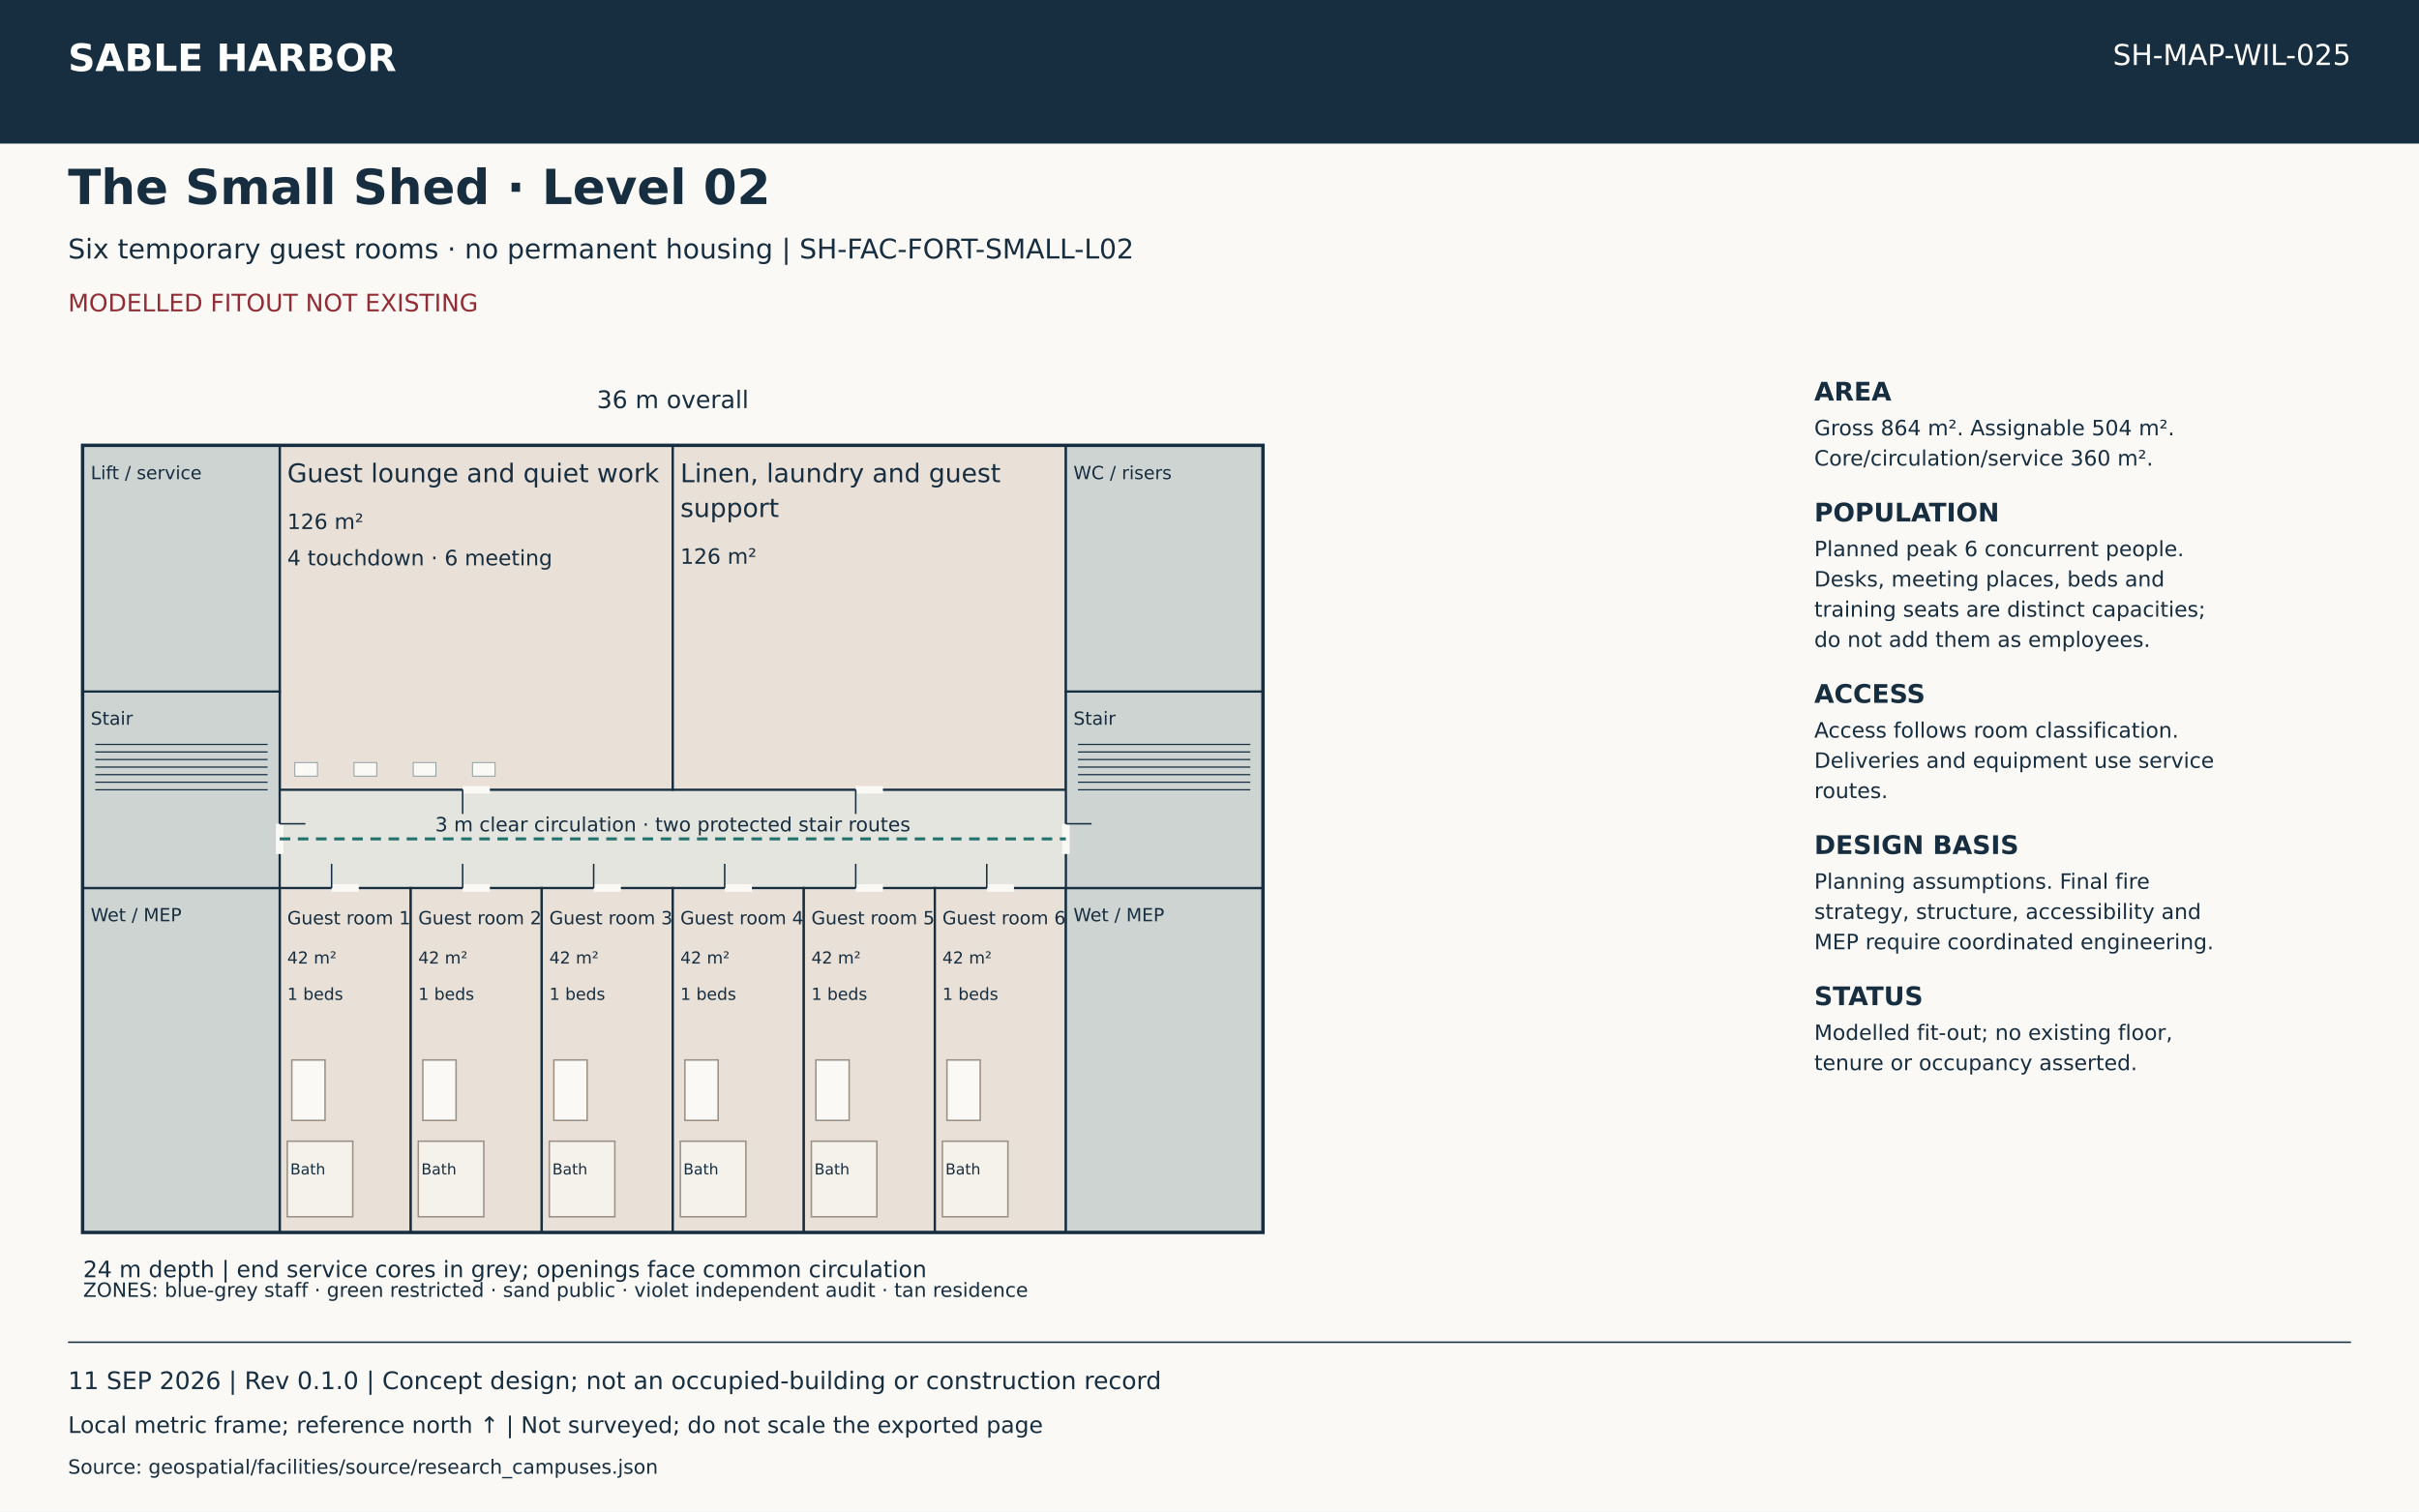
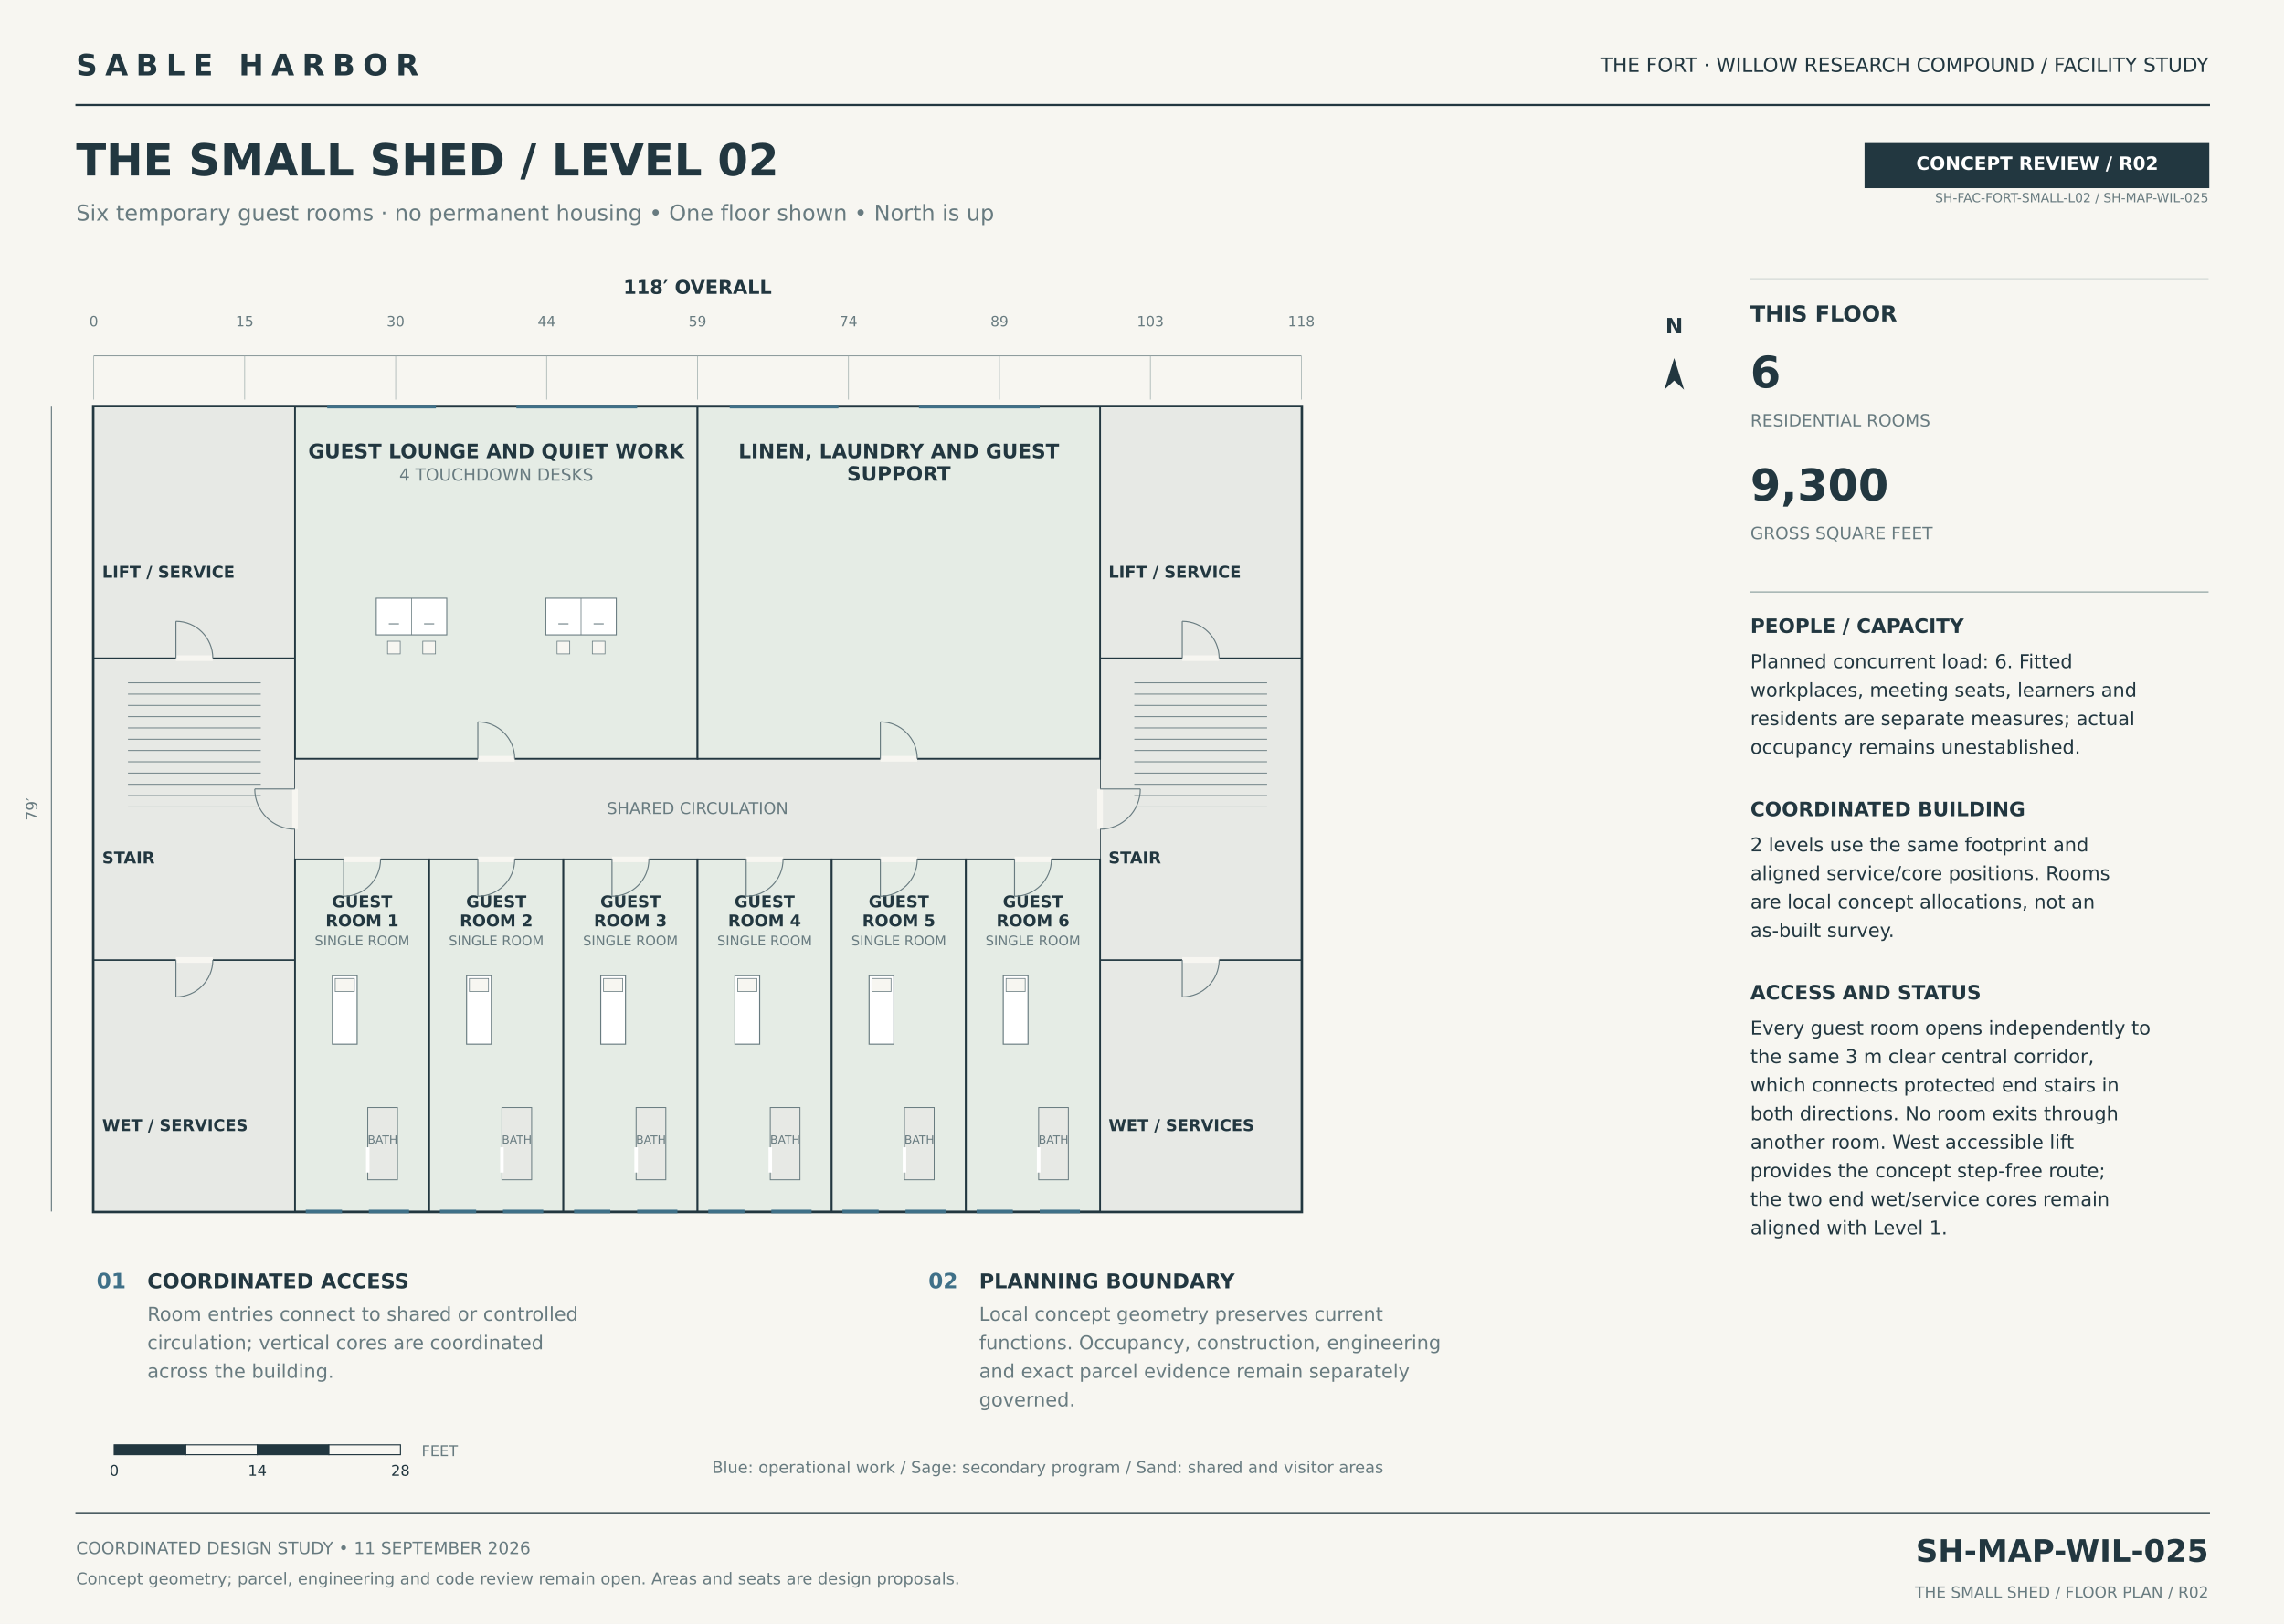
- <svg xmlns="http://www.w3.org/2000/svg" width="1600" height="1000" viewBox="0 0 1600 1000">
-   <style>text{font-family:DejaVu Sans,sans-serif;fill:#172e40} .muted{fill:#637078}</style>
-   <rect x="0" y="0" width="1600" height="1000" fill="#faf9f5" stroke="none" stroke-width="1" />
-   <rect x="0" y="0" width="1600" height="95" fill="#172e40" stroke="none" stroke-width="1" />
-   <text x="45" y="47" font-size="25" font-weight="bold" text-anchor="start" style="fill:white">SABLE HARBOR</text>
-   <text x="1555" y="43" font-size="19" font-weight="normal" text-anchor="end" style="fill:white">SH-MAP-WIL-025</text>
-   <text x="45" y="135" font-size="32" font-weight="bold" text-anchor="start" style="fill:#172e40">The Small Shed · Level 02</text>
-   <text x="45" y="171" font-size="18" font-weight="normal" text-anchor="start" style="fill:#172e40">Six temporary guest rooms · no permanent housing  |  SH-FAC-FORT-SMALL-L02</text>
-   <text x="45" y="206" font-size="16" font-weight="normal" text-anchor="start" style="fill:#922d35">MODELLED FITOUT NOT EXISTING</text>
-   <path d="M45,888 L1555,888" fill="none" stroke="#172e40" stroke-width="1" />
-   <text x="45" y="919" font-size="16" font-weight="normal" text-anchor="start" style="fill:#172e40">11 SEP 2026  |  Rev 0.1.0  |  Concept design; not an occupied-building or construction record</text>
-   <text x="45" y="948" font-size="15" font-weight="normal" text-anchor="start" style="fill:#172e40">Local metric frame; reference north ↑  |  Not surveyed; do not scale the exported page</text>
-   <text x="45" y="975" font-size="13" font-weight="normal" text-anchor="start" style="fill:#172e40">Source: geospatial/facilities/source/research_campuses.json</text>
-   <rect x="55" y="295" width="780" height="520" fill="#e5e5df" stroke="#172e40" stroke-width="3" />
-   <rect x="185" y="587.5" width="86.667" height="227.5" fill="#e9e0d7" stroke="#172e40" stroke-width="1.5" />
-   <text x="190" y="611.5" font-size="12" font-weight="normal" text-anchor="start" style="fill:#172e40">Guest room 1</text>
-   <text x="190" y="637.5" font-size="11" font-weight="normal" text-anchor="start" style="fill:#172e40">42 m²</text>
-   <text x="190" y="661.5" font-size="11" font-weight="normal" text-anchor="start" style="fill:#172e40">1 beds</text>
-   <path d="M219.333,587.5 L237.333,587.5" fill="none" stroke="#faf9f5" stroke-width="5" />
-   <path d="M219.333,587.5 L219.333,571.5" fill="none" stroke="#172e40" stroke-width="1" />
-   <rect x="190" y="755" width="43.333" height="50" fill="#f5f1eb" stroke="#9b9186" stroke-width="1" />
-   <text x="192" y="777" font-size="10" font-weight="normal" text-anchor="start" style="fill:#172e40">Bath</text>
-   <rect x="193" y="701.25" width="22" height="40" fill="#faf9f5" stroke="#9b9186" stroke-width="1" />
-   <rect x="271.667" y="587.5" width="86.667" height="227.5" fill="#e9e0d7" stroke="#172e40" stroke-width="1.5" />
-   <text x="276.667" y="611.5" font-size="12" font-weight="normal" text-anchor="start" style="fill:#172e40">Guest room 2</text>
-   <text x="276.667" y="637.5" font-size="11" font-weight="normal" text-anchor="start" style="fill:#172e40">42 m²</text>
-   <text x="276.667" y="661.5" font-size="11" font-weight="normal" text-anchor="start" style="fill:#172e40">1 beds</text>
-   <path d="M306,587.5 L324,587.5" fill="none" stroke="#faf9f5" stroke-width="5" />
-   <path d="M306,587.5 L306,571.5" fill="none" stroke="#172e40" stroke-width="1" />
-   <rect x="276.667" y="755" width="43.333" height="50" fill="#f5f1eb" stroke="#9b9186" stroke-width="1" />
-   <text x="278.667" y="777" font-size="10" font-weight="normal" text-anchor="start" style="fill:#172e40">Bath</text>
-   <rect x="279.667" y="701.25" width="22" height="40" fill="#faf9f5" stroke="#9b9186" stroke-width="1" />
-   <rect x="358.333" y="587.5" width="86.667" height="227.5" fill="#e9e0d7" stroke="#172e40" stroke-width="1.5" />
-   <text x="363.333" y="611.5" font-size="12" font-weight="normal" text-anchor="start" style="fill:#172e40">Guest room 3</text>
-   <text x="363.333" y="637.5" font-size="11" font-weight="normal" text-anchor="start" style="fill:#172e40">42 m²</text>
-   <text x="363.333" y="661.5" font-size="11" font-weight="normal" text-anchor="start" style="fill:#172e40">1 beds</text>
-   <path d="M392.667,587.5 L410.667,587.5" fill="none" stroke="#faf9f5" stroke-width="5" />
-   <path d="M392.667,587.5 L392.667,571.5" fill="none" stroke="#172e40" stroke-width="1" />
-   <rect x="363.333" y="755" width="43.333" height="50" fill="#f5f1eb" stroke="#9b9186" stroke-width="1" />
-   <text x="365.333" y="777" font-size="10" font-weight="normal" text-anchor="start" style="fill:#172e40">Bath</text>
-   <rect x="366.333" y="701.25" width="22" height="40" fill="#faf9f5" stroke="#9b9186" stroke-width="1" />
-   <rect x="445" y="587.5" width="86.667" height="227.5" fill="#e9e0d7" stroke="#172e40" stroke-width="1.5" />
-   <text x="450" y="611.5" font-size="12" font-weight="normal" text-anchor="start" style="fill:#172e40">Guest room 4</text>
-   <text x="450" y="637.5" font-size="11" font-weight="normal" text-anchor="start" style="fill:#172e40">42 m²</text>
-   <text x="450" y="661.5" font-size="11" font-weight="normal" text-anchor="start" style="fill:#172e40">1 beds</text>
-   <path d="M479.333,587.5 L497.333,587.5" fill="none" stroke="#faf9f5" stroke-width="5" />
-   <path d="M479.333,587.5 L479.333,571.5" fill="none" stroke="#172e40" stroke-width="1" />
-   <rect x="450" y="755" width="43.333" height="50" fill="#f5f1eb" stroke="#9b9186" stroke-width="1" />
-   <text x="452" y="777" font-size="10" font-weight="normal" text-anchor="start" style="fill:#172e40">Bath</text>
-   <rect x="453" y="701.25" width="22" height="40" fill="#faf9f5" stroke="#9b9186" stroke-width="1" />
-   <rect x="531.667" y="587.5" width="86.667" height="227.5" fill="#e9e0d7" stroke="#172e40" stroke-width="1.5" />
-   <text x="536.667" y="611.5" font-size="12" font-weight="normal" text-anchor="start" style="fill:#172e40">Guest room 5</text>
-   <text x="536.667" y="637.5" font-size="11" font-weight="normal" text-anchor="start" style="fill:#172e40">42 m²</text>
-   <text x="536.667" y="661.5" font-size="11" font-weight="normal" text-anchor="start" style="fill:#172e40">1 beds</text>
-   <path d="M566,587.5 L584,587.5" fill="none" stroke="#faf9f5" stroke-width="5" />
-   <path d="M566,587.5 L566,571.5" fill="none" stroke="#172e40" stroke-width="1" />
-   <rect x="536.667" y="755" width="43.333" height="50" fill="#f5f1eb" stroke="#9b9186" stroke-width="1" />
-   <text x="538.667" y="777" font-size="10" font-weight="normal" text-anchor="start" style="fill:#172e40">Bath</text>
-   <rect x="539.667" y="701.25" width="22" height="40" fill="#faf9f5" stroke="#9b9186" stroke-width="1" />
-   <rect x="618.333" y="587.5" width="86.667" height="227.5" fill="#e9e0d7" stroke="#172e40" stroke-width="1.5" />
-   <text x="623.333" y="611.5" font-size="12" font-weight="normal" text-anchor="start" style="fill:#172e40">Guest room 6</text>
-   <text x="623.333" y="637.5" font-size="11" font-weight="normal" text-anchor="start" style="fill:#172e40">42 m²</text>
-   <text x="623.333" y="661.5" font-size="11" font-weight="normal" text-anchor="start" style="fill:#172e40">1 beds</text>
-   <path d="M652.667,587.5 L670.667,587.5" fill="none" stroke="#faf9f5" stroke-width="5" />
-   <path d="M652.667,587.5 L652.667,571.5" fill="none" stroke="#172e40" stroke-width="1" />
-   <rect x="623.333" y="755" width="43.333" height="50" fill="#f5f1eb" stroke="#9b9186" stroke-width="1" />
-   <text x="625.333" y="777" font-size="10" font-weight="normal" text-anchor="start" style="fill:#172e40">Bath</text>
-   <rect x="626.333" y="701.25" width="22" height="40" fill="#faf9f5" stroke="#9b9186" stroke-width="1" />
-   <rect x="185" y="295" width="260" height="227.5" fill="#e9e0d7" stroke="#172e40" stroke-width="1.5" />
-   <text x="190" y="319" font-size="17" font-weight="normal" text-anchor="start" style="fill:#172e40">Guest lounge and quiet work</text>
-   <text x="190" y="350" font-size="14" font-weight="normal" text-anchor="start" style="fill:#172e40">126 m²</text>
-   <text x="190" y="374" font-size="14" font-weight="normal" text-anchor="start" style="fill:#172e40">4 touchdown · 6 meeting</text>
-   <path d="M306,522.5 L324,522.5" fill="none" stroke="#faf9f5" stroke-width="5" />
-   <path d="M306,522.5 L306,538.5" fill="none" stroke="#172e40" stroke-width="1" />
-   <rect x="195" y="504.5" width="15" height="9" fill="#faf9f5" stroke="#8b9b9e" stroke-width="0.6" />
-   <rect x="234.167" y="504.5" width="15" height="9" fill="#faf9f5" stroke="#8b9b9e" stroke-width="0.6" />
-   <rect x="273.333" y="504.5" width="15" height="9" fill="#faf9f5" stroke="#8b9b9e" stroke-width="0.6" />
-   <rect x="312.5" y="504.5" width="15" height="9" fill="#faf9f5" stroke="#8b9b9e" stroke-width="0.6" />
-   <rect x="445" y="295" width="260" height="227.5" fill="#e9e0d7" stroke="#172e40" stroke-width="1.5" />
-   <text x="450" y="319" font-size="17" font-weight="normal" text-anchor="start" style="fill:#172e40">Linen, laundry and guest</text>
-   <text x="450" y="342" font-size="17" font-weight="normal" text-anchor="start" style="fill:#172e40">support</text>
-   <text x="450" y="373" font-size="14" font-weight="normal" text-anchor="start" style="fill:#172e40">126 m²</text>
-   <path d="M566,522.5 L584,522.5" fill="none" stroke="#faf9f5" stroke-width="5" />
-   <path d="M566,522.5 L566,538.5" fill="none" stroke="#172e40" stroke-width="1" />
-   <rect x="55" y="587.5" width="130" height="227.5" fill="#ced4d2" stroke="#172e40" stroke-width="1.5" />
-   <text x="60" y="609.5" font-size="12" font-weight="normal" text-anchor="start" style="fill:#172e40">Wet / MEP</text>
-   <rect x="55" y="457.5" width="130" height="130" fill="#ced4d2" stroke="#172e40" stroke-width="1.5" />
-   <text x="60" y="479.5" font-size="12" font-weight="normal" text-anchor="start" style="fill:#172e40">Stair</text>
-   <path d="M63,492.5 L177,492.5" fill="none" stroke="#172e40" stroke-width="0.8" />
-   <path d="M63,497.5 L177,497.5" fill="none" stroke="#172e40" stroke-width="0.8" />
-   <path d="M63,502.5 L177,502.5" fill="none" stroke="#172e40" stroke-width="0.8" />
-   <path d="M63,507.5 L177,507.5" fill="none" stroke="#172e40" stroke-width="0.8" />
-   <path d="M63,512.5 L177,512.5" fill="none" stroke="#172e40" stroke-width="0.8" />
-   <path d="M63,517.5 L177,517.5" fill="none" stroke="#172e40" stroke-width="0.8" />
-   <path d="M63,522.5 L177,522.5" fill="none" stroke="#172e40" stroke-width="0.8" />
-   <rect x="55" y="295" width="130" height="162.5" fill="#ced4d2" stroke="#172e40" stroke-width="1.5" />
-   <text x="60" y="317" font-size="12" font-weight="normal" text-anchor="start" style="fill:#172e40">Lift / service</text>
-   <rect x="705" y="587.5" width="130" height="227.5" fill="#ced4d2" stroke="#172e40" stroke-width="1.5" />
-   <text x="710" y="609.5" font-size="12" font-weight="normal" text-anchor="start" style="fill:#172e40">Wet / MEP</text>
-   <rect x="705" y="457.5" width="130" height="130" fill="#ced4d2" stroke="#172e40" stroke-width="1.5" />
-   <text x="710" y="479.5" font-size="12" font-weight="normal" text-anchor="start" style="fill:#172e40">Stair</text>
-   <path d="M713,492.5 L827,492.5" fill="none" stroke="#172e40" stroke-width="0.8" />
-   <path d="M713,497.5 L827,497.5" fill="none" stroke="#172e40" stroke-width="0.8" />
-   <path d="M713,502.5 L827,502.5" fill="none" stroke="#172e40" stroke-width="0.8" />
-   <path d="M713,507.5 L827,507.5" fill="none" stroke="#172e40" stroke-width="0.8" />
-   <path d="M713,512.5 L827,512.5" fill="none" stroke="#172e40" stroke-width="0.8" />
-   <path d="M713,517.5 L827,517.5" fill="none" stroke="#172e40" stroke-width="0.8" />
-   <path d="M713,522.5 L827,522.5" fill="none" stroke="#172e40" stroke-width="0.8" />
-   <rect x="705" y="295" width="130" height="162.5" fill="#ced4d2" stroke="#172e40" stroke-width="1.5" />
-   <text x="710" y="317" font-size="12" font-weight="normal" text-anchor="start" style="fill:#172e40">WC / risers</text>
-   <path d="M185,545 L185,565" fill="none" stroke="#faf9f5" stroke-width="5" />
-   <path d="M185,545 L202,545" fill="none" stroke="#172e40" stroke-width="1" />
-   <path d="M705,545 L705,565" fill="none" stroke="#faf9f5" stroke-width="5" />
-   <path d="M705,545 L722,545" fill="none" stroke="#172e40" stroke-width="1" />
-   <path d="M185,555 L705,555" fill="none" stroke="#24716d" stroke-width="2" stroke-dasharray="7 5" />
-   <text x="445" y="550" font-size="13" font-weight="normal" text-anchor="middle" style="fill:#172e40">3 m clear circulation · two protected stair routes</text>
-   <text x="445" y="270" font-size="16" font-weight="normal" text-anchor="middle" style="fill:#172e40">36 m overall</text>
-   <text x="55" y="845" font-size="15" font-weight="normal" text-anchor="start" style="fill:#172e40">24 m depth  |  end service cores in grey; openings face common circulation</text>
-   <text x="55" y="858" font-size="13" font-weight="normal" text-anchor="start" style="fill:#172e40">ZONES: blue-grey staff · green restricted · sand public · violet independent audit · tan residence</text>
-   <text x="1200" y="265" font-size="17" font-weight="bold" text-anchor="start" style="fill:#172e40">AREA</text>
-   <text x="1200" y="288" font-size="14" font-weight="normal" text-anchor="start" style="fill:#172e40">Gross 864 m². Assignable 504 m².</text>
-   <text x="1200" y="308" font-size="14" font-weight="normal" text-anchor="start" style="fill:#172e40">Core/circulation/service 360 m².</text>
-   <text x="1200" y="345" font-size="17" font-weight="bold" text-anchor="start" style="fill:#172e40">POPULATION</text>
-   <text x="1200" y="368" font-size="14" font-weight="normal" text-anchor="start" style="fill:#172e40">Planned peak 6 concurrent people.</text>
-   <text x="1200" y="388" font-size="14" font-weight="normal" text-anchor="start" style="fill:#172e40">Desks, meeting places, beds and</text>
-   <text x="1200" y="408" font-size="14" font-weight="normal" text-anchor="start" style="fill:#172e40">training seats are distinct capacities;</text>
-   <text x="1200" y="428" font-size="14" font-weight="normal" text-anchor="start" style="fill:#172e40">do not add them as employees.</text>
-   <text x="1200" y="465" font-size="17" font-weight="bold" text-anchor="start" style="fill:#172e40">ACCESS</text>
-   <text x="1200" y="488" font-size="14" font-weight="normal" text-anchor="start" style="fill:#172e40">Access follows room classification.</text>
-   <text x="1200" y="508" font-size="14" font-weight="normal" text-anchor="start" style="fill:#172e40">Deliveries and equipment use service</text>
-   <text x="1200" y="528" font-size="14" font-weight="normal" text-anchor="start" style="fill:#172e40">routes.</text>
-   <text x="1200" y="565" font-size="17" font-weight="bold" text-anchor="start" style="fill:#172e40">DESIGN BASIS</text>
-   <text x="1200" y="588" font-size="14" font-weight="normal" text-anchor="start" style="fill:#172e40">Planning assumptions. Final fire</text>
-   <text x="1200" y="608" font-size="14" font-weight="normal" text-anchor="start" style="fill:#172e40">strategy, structure, accessibility and</text>
-   <text x="1200" y="628" font-size="14" font-weight="normal" text-anchor="start" style="fill:#172e40">MEP require coordinated engineering.</text>
-   <text x="1200" y="665" font-size="17" font-weight="bold" text-anchor="start" style="fill:#172e40">STATUS</text>
-   <text x="1200" y="688" font-size="14" font-weight="normal" text-anchor="start" style="fill:#172e40">Modelled fit-out; no existing floor,</text>
-   <text x="1200" y="708" font-size="14" font-weight="normal" text-anchor="start" style="fill:#172e40">tenure or occupancy asserted.</text>
+ <svg xmlns="http://www.w3.org/2000/svg" width="3240" height="2304" viewBox="0 0 3240 2304">
+   <style>text{font-family:DejaVu Sans,sans-serif}</style>
+   <rect x="0" y="0" width="3240" height="2304" fill="#f7f6f1" stroke="none" stroke-width="2" />
+   <text x="108" y="107" font-size="42" fill="#223740" font-weight="bold" text-anchor="start" letter-spacing="11">SABLE HARBOR</text>
+   <text x="3133" y="102" font-size="28" fill="#223740" font-weight="normal" text-anchor="end">THE FORT · WILLOW RESEARCH COMPOUND / FACILITY STUDY</text>
+   <path d="M107,149 L3135,149" fill="none" stroke="#223740" stroke-width="3" />
+   <text x="108" y="249" font-size="62.5" fill="#223740" font-weight="bold" text-anchor="start">THE SMALL SHED / LEVEL 02</text>
+   <text x="108" y="313" font-size="31" fill="#687b80" font-weight="normal" text-anchor="start">Six temporary guest rooms · no permanent housing  •  One floor shown  •  North is up</text>
+   <rect x="2645" y="203" width="489" height="64" fill="#223740" stroke="none" stroke-width="2" />
+   <text x="2890" y="241" font-size="26" fill="white" font-weight="bold" text-anchor="middle">CONCEPT REVIEW / R02</text>
+   <path d="M107,2147 L3135,2147" fill="none" stroke="#223740" stroke-width="3" />
+   <text x="108" y="2205" font-size="24" fill="#687b80" font-weight="normal" text-anchor="start">COORDINATED DESIGN STUDY  •  11 SEPTEMBER 2026</text>
+   <text x="108" y="2248" font-size="23" fill="#687b80" font-weight="normal" text-anchor="start">Concept geometry; parcel, engineering and code review remain open. Areas and seats are design proposals.</text>
+   <text x="3133" y="2216" font-size="44" fill="#223740" font-weight="bold" text-anchor="end">SH-MAP-WIL-025</text>
+   <text x="3133" y="2267" font-size="22" fill="#687b80" font-weight="normal" text-anchor="end">THE SMALL SHED / FLOOR PLAN / R02</text>
+   <text x="3133" y="287" font-size="18" fill="#687b80" font-weight="normal" text-anchor="end">SH-FAC-FORT-SMALL-L02  /  SH-MAP-WIL-025</text>
+   <rect x="133" y="577" width="1713" height="1142" fill="#e7e9e5" stroke="#223740" stroke-width="5" />
+   <rect x="133" y="1362.12" width="285.5" height="356.875" fill="#e7e9e5" stroke="#223740" stroke-width="2" />
+   <text x="145" y="1604.8" font-size="23" fill="#223740" font-weight="bold" text-anchor="start">WET / SERVICES</text>
+   <rect x="133" y="933.875" width="285.5" height="428.25" fill="#e7e9e5" stroke="#223740" stroke-width="2" />
+   <path d="M181.535,968.875 L369.965,968.875" fill="none" stroke="#687b80" stroke-width="1.2" />
+   <path d="M181.535,984.875 L369.965,984.875" fill="none" stroke="#687b80" stroke-width="1.2" />
+   <path d="M181.535,1000.88 L369.965,1000.88" fill="none" stroke="#687b80" stroke-width="1.2" />
+   <path d="M181.535,1016.88 L369.965,1016.88" fill="none" stroke="#687b80" stroke-width="1.2" />
+   <path d="M181.535,1032.88 L369.965,1032.88" fill="none" stroke="#687b80" stroke-width="1.2" />
+   <path d="M181.535,1048.88 L369.965,1048.88" fill="none" stroke="#687b80" stroke-width="1.2" />
+   <path d="M181.535,1064.88 L369.965,1064.88" fill="none" stroke="#687b80" stroke-width="1.2" />
+   <path d="M181.535,1080.88 L369.965,1080.88" fill="none" stroke="#687b80" stroke-width="1.2" />
+   <path d="M181.535,1096.88 L369.965,1096.88" fill="none" stroke="#687b80" stroke-width="1.2" />
+   <path d="M181.535,1112.88 L369.965,1112.88" fill="none" stroke="#687b80" stroke-width="1.2" />
+   <path d="M181.535,1128.88 L369.965,1128.88" fill="none" stroke="#687b80" stroke-width="1.2" />
+   <path d="M181.535,1144.88 L369.965,1144.88" fill="none" stroke="#687b80" stroke-width="1.2" />
+   <text x="145" y="1225.09" font-size="23" fill="#223740" font-weight="bold" text-anchor="start">STAIR</text>
+   <rect x="133" y="577" width="285.5" height="356.875" fill="#e7e9e5" stroke="#223740" stroke-width="2" />
+   <text x="145" y="819.675" font-size="23" fill="#223740" font-weight="bold" text-anchor="start">LIFT / SERVICE</text>
+   <rect x="1560.5" y="1362.12" width="285.5" height="356.875" fill="#e7e9e5" stroke="#223740" stroke-width="2" />
+   <text x="1572.5" y="1604.8" font-size="23" fill="#223740" font-weight="bold" text-anchor="start">WET / SERVICES</text>
+   <rect x="1560.5" y="933.875" width="285.5" height="428.25" fill="#e7e9e5" stroke="#223740" stroke-width="2" />
+   <path d="M1609.04,968.875 L1797.46,968.875" fill="none" stroke="#687b80" stroke-width="1.2" />
+   <path d="M1609.04,984.875 L1797.46,984.875" fill="none" stroke="#687b80" stroke-width="1.2" />
+   <path d="M1609.04,1000.88 L1797.46,1000.88" fill="none" stroke="#687b80" stroke-width="1.2" />
+   <path d="M1609.04,1016.88 L1797.46,1016.88" fill="none" stroke="#687b80" stroke-width="1.2" />
+   <path d="M1609.04,1032.88 L1797.46,1032.88" fill="none" stroke="#687b80" stroke-width="1.2" />
+   <path d="M1609.04,1048.88 L1797.46,1048.88" fill="none" stroke="#687b80" stroke-width="1.2" />
+   <path d="M1609.04,1064.88 L1797.46,1064.88" fill="none" stroke="#687b80" stroke-width="1.2" />
+   <path d="M1609.04,1080.88 L1797.46,1080.88" fill="none" stroke="#687b80" stroke-width="1.2" />
+   <path d="M1609.04,1096.88 L1797.46,1096.88" fill="none" stroke="#687b80" stroke-width="1.2" />
+   <path d="M1609.04,1112.88 L1797.46,1112.88" fill="none" stroke="#687b80" stroke-width="1.2" />
+   <path d="M1609.04,1128.88 L1797.46,1128.88" fill="none" stroke="#687b80" stroke-width="1.2" />
+   <path d="M1609.04,1144.88 L1797.46,1144.88" fill="none" stroke="#687b80" stroke-width="1.2" />
+   <text x="1572.5" y="1225.09" font-size="23" fill="#223740" font-weight="bold" text-anchor="start">STAIR</text>
+   <rect x="1560.5" y="577" width="285.5" height="356.875" fill="#e7e9e5" stroke="#223740" stroke-width="2" />
+   <text x="1572.5" y="819.675" font-size="23" fill="#223740" font-weight="bold" text-anchor="start">LIFT / SERVICE</text>
+   <rect x="418.5" y="1076.62" width="1142" height="142.75" fill="#e7e9e5" stroke="none" stroke-width="2" />
+   <text x="989.5" y="1155" font-size="23" fill="#687b80" font-weight="normal" text-anchor="middle">SHARED CIRCULATION</text>
+   <rect x="418.5" y="1219.38" width="190.333" height="499.625" fill="#e5ece5" stroke="#223740" stroke-width="2.5" />
+   <text x="513.667" y="1287.38" font-size="23" fill="#223740" font-weight="bold" text-anchor="middle">GUEST</text>
+   <text x="513.667" y="1314.38" font-size="23" fill="#223740" font-weight="bold" text-anchor="middle">ROOM 1</text>
+   <text x="513.667" y="1341.38" font-size="19" fill="#687b80" font-weight="normal" text-anchor="middle">SINGLE ROOM</text>
+   <rect x="471.527" y="1384.38" width="35.117" height="97.173" fill="white" stroke="#687b80" stroke-width="1.5" />
+   <rect x="475.527" y="1388.38" width="27.117" height="18.463" fill="#f7f6f1" stroke="#687b80" stroke-width="1" />
+   <rect x="521.693" y="1571.45" width="42.14" height="102.553" fill="#e7e9e5" stroke="#687b80" stroke-width="1.3" />
+   <text x="542.763" y="1622.72" font-size="16" fill="#687b80" font-weight="normal" text-anchor="middle">BATH</text>
+   <path d="M521.693,1627.85 L521.693,1663.74" fill="none" stroke="white" stroke-width="5" />
+   <rect x="608.833" y="1219.38" width="190.333" height="499.625" fill="#e5ece5" stroke="#223740" stroke-width="2.5" />
+   <text x="704" y="1287.38" font-size="23" fill="#223740" font-weight="bold" text-anchor="middle">GUEST</text>
+   <text x="704" y="1314.38" font-size="23" fill="#223740" font-weight="bold" text-anchor="middle">ROOM 2</text>
+   <text x="704" y="1341.38" font-size="19" fill="#687b80" font-weight="normal" text-anchor="middle">SINGLE ROOM</text>
+   <rect x="661.86" y="1384.38" width="35.117" height="97.173" fill="white" stroke="#687b80" stroke-width="1.5" />
+   <rect x="665.86" y="1388.38" width="27.117" height="18.463" fill="#f7f6f1" stroke="#687b80" stroke-width="1" />
+   <rect x="712.027" y="1571.45" width="42.14" height="102.553" fill="#e7e9e5" stroke="#687b80" stroke-width="1.3" />
+   <text x="733.097" y="1622.72" font-size="16" fill="#687b80" font-weight="normal" text-anchor="middle">BATH</text>
+   <path d="M712.027,1627.85 L712.027,1663.74" fill="none" stroke="white" stroke-width="5" />
+   <rect x="799.167" y="1219.38" width="190.333" height="499.625" fill="#e5ece5" stroke="#223740" stroke-width="2.5" />
+   <text x="894.333" y="1287.38" font-size="23" fill="#223740" font-weight="bold" text-anchor="middle">GUEST</text>
+   <text x="894.333" y="1314.38" font-size="23" fill="#223740" font-weight="bold" text-anchor="middle">ROOM 3</text>
+   <text x="894.333" y="1341.38" font-size="19" fill="#687b80" font-weight="normal" text-anchor="middle">SINGLE ROOM</text>
+   <rect x="852.193" y="1384.38" width="35.117" height="97.173" fill="white" stroke="#687b80" stroke-width="1.5" />
+   <rect x="856.193" y="1388.38" width="27.117" height="18.463" fill="#f7f6f1" stroke="#687b80" stroke-width="1" />
+   <rect x="902.36" y="1571.45" width="42.14" height="102.553" fill="#e7e9e5" stroke="#687b80" stroke-width="1.3" />
+   <text x="923.43" y="1622.72" font-size="16" fill="#687b80" font-weight="normal" text-anchor="middle">BATH</text>
+   <path d="M902.36,1627.85 L902.36,1663.74" fill="none" stroke="white" stroke-width="5" />
+   <rect x="989.5" y="1219.38" width="190.333" height="499.625" fill="#e5ece5" stroke="#223740" stroke-width="2.5" />
+   <text x="1084.67" y="1287.38" font-size="23" fill="#223740" font-weight="bold" text-anchor="middle">GUEST</text>
+   <text x="1084.67" y="1314.38" font-size="23" fill="#223740" font-weight="bold" text-anchor="middle">ROOM 4</text>
+   <text x="1084.67" y="1341.38" font-size="19" fill="#687b80" font-weight="normal" text-anchor="middle">SINGLE ROOM</text>
+   <rect x="1042.53" y="1384.38" width="35.117" height="97.173" fill="white" stroke="#687b80" stroke-width="1.5" />
+   <rect x="1046.53" y="1388.38" width="27.117" height="18.463" fill="#f7f6f1" stroke="#687b80" stroke-width="1" />
+   <rect x="1092.69" y="1571.45" width="42.14" height="102.553" fill="#e7e9e5" stroke="#687b80" stroke-width="1.3" />
+   <text x="1113.76" y="1622.72" font-size="16" fill="#687b80" font-weight="normal" text-anchor="middle">BATH</text>
+   <path d="M1092.69,1627.85 L1092.69,1663.74" fill="none" stroke="white" stroke-width="5" />
+   <rect x="1179.83" y="1219.38" width="190.333" height="499.625" fill="#e5ece5" stroke="#223740" stroke-width="2.5" />
+   <text x="1275" y="1287.38" font-size="23" fill="#223740" font-weight="bold" text-anchor="middle">GUEST</text>
+   <text x="1275" y="1314.38" font-size="23" fill="#223740" font-weight="bold" text-anchor="middle">ROOM 5</text>
+   <text x="1275" y="1341.38" font-size="19" fill="#687b80" font-weight="normal" text-anchor="middle">SINGLE ROOM</text>
+   <rect x="1232.86" y="1384.38" width="35.117" height="97.173" fill="white" stroke="#687b80" stroke-width="1.5" />
+   <rect x="1236.86" y="1388.38" width="27.117" height="18.463" fill="#f7f6f1" stroke="#687b80" stroke-width="1" />
+   <rect x="1283.03" y="1571.45" width="42.14" height="102.553" fill="#e7e9e5" stroke="#687b80" stroke-width="1.3" />
+   <text x="1304.1" y="1622.72" font-size="16" fill="#687b80" font-weight="normal" text-anchor="middle">BATH</text>
+   <path d="M1283.03,1627.85 L1283.03,1663.74" fill="none" stroke="white" stroke-width="5" />
+   <rect x="1370.17" y="1219.38" width="190.333" height="499.625" fill="#e5ece5" stroke="#223740" stroke-width="2.5" />
+   <text x="1465.33" y="1287.38" font-size="23" fill="#223740" font-weight="bold" text-anchor="middle">GUEST</text>
+   <text x="1465.33" y="1314.38" font-size="23" fill="#223740" font-weight="bold" text-anchor="middle">ROOM 6</text>
+   <text x="1465.33" y="1341.38" font-size="19" fill="#687b80" font-weight="normal" text-anchor="middle">SINGLE ROOM</text>
+   <rect x="1423.19" y="1384.38" width="35.117" height="97.173" fill="white" stroke="#687b80" stroke-width="1.5" />
+   <rect x="1427.19" y="1388.38" width="27.117" height="18.463" fill="#f7f6f1" stroke="#687b80" stroke-width="1" />
+   <rect x="1473.36" y="1571.45" width="42.14" height="102.553" fill="#e7e9e5" stroke="#687b80" stroke-width="1.3" />
+   <text x="1494.43" y="1622.72" font-size="16" fill="#687b80" font-weight="normal" text-anchor="middle">BATH</text>
+   <path d="M1473.36,1627.85 L1473.36,1663.74" fill="none" stroke="white" stroke-width="5" />
+   <rect x="418.5" y="577" width="571" height="499.625" fill="#e5ece5" stroke="#223740" stroke-width="2.5" />
+   <text x="704" y="650" font-size="28" fill="#223740" font-weight="bold" text-anchor="middle">GUEST LOUNGE AND QUIET WORK</text>
+   <text x="704" y="682" font-size="24" fill="#687b80" font-weight="normal" text-anchor="middle">4 TOUCHDOWN DESKS</text>
+   <rect x="533.75" y="848.812" width="100" height="52" fill="white" stroke="#687b80" stroke-width="1.4" />
+   <path d="M583.75,848.812 L583.75,900.812" fill="none" stroke="#687b80" stroke-width="1" />
+   <rect x="549.75" y="909.812" width="18" height="18" fill="#f7f6f1" stroke="#687b80" stroke-width="1" />
+   <path d="M551.55,885.212 L565.95,885.212" fill="none" stroke="#687b80" stroke-width="1.4" />
+   <rect x="599.75" y="909.812" width="18" height="18" fill="#f7f6f1" stroke="#687b80" stroke-width="1" />
+   <path d="M601.55,885.212 L615.95,885.212" fill="none" stroke="#687b80" stroke-width="1.4" />
+   <rect x="774.25" y="848.812" width="100" height="52" fill="white" stroke="#687b80" stroke-width="1.4" />
+   <path d="M824.25,848.812 L824.25,900.812" fill="none" stroke="#687b80" stroke-width="1" />
+   <rect x="790.25" y="909.812" width="18" height="18" fill="#f7f6f1" stroke="#687b80" stroke-width="1" />
+   <path d="M792.05,885.212 L806.45,885.212" fill="none" stroke="#687b80" stroke-width="1.4" />
+   <rect x="840.25" y="909.812" width="18" height="18" fill="#f7f6f1" stroke="#687b80" stroke-width="1" />
+   <path d="M842.05,885.212 L856.45,885.212" fill="none" stroke="#687b80" stroke-width="1.4" />
+   <rect x="989.5" y="577" width="571" height="499.625" fill="#e5ece5" stroke="#223740" stroke-width="2.5" />
+   <text x="1275" y="650" font-size="28" fill="#223740" font-weight="bold" text-anchor="middle">LINEN, LAUNDRY AND GUEST</text>
+   <text x="1275" y="682" font-size="28" fill="#223740" font-weight="bold" text-anchor="middle">SUPPORT</text>
+   <path d="M433.727,1719 L485.117,1719" fill="none" stroke="#3f7088" stroke-width="5" />
+   <path d="M523.183,1719 L580.283,1719" fill="none" stroke="#3f7088" stroke-width="5" />
+   <path d="M624.06,1719 L675.45,1719" fill="none" stroke="#3f7088" stroke-width="5" />
+   <path d="M713.517,1719 L770.617,1719" fill="none" stroke="#3f7088" stroke-width="5" />
+   <path d="M814.393,1719 L865.783,1719" fill="none" stroke="#3f7088" stroke-width="5" />
+   <path d="M903.85,1719 L960.95,1719" fill="none" stroke="#3f7088" stroke-width="5" />
+   <path d="M1004.73,1719 L1056.12,1719" fill="none" stroke="#3f7088" stroke-width="5" />
+   <path d="M1094.18,1719 L1151.28,1719" fill="none" stroke="#3f7088" stroke-width="5" />
+   <path d="M1195.06,1719 L1246.45,1719" fill="none" stroke="#3f7088" stroke-width="5" />
+   <path d="M1284.52,1719 L1341.62,1719" fill="none" stroke="#3f7088" stroke-width="5" />
+   <path d="M1385.39,1719 L1436.78,1719" fill="none" stroke="#3f7088" stroke-width="5" />
+   <path d="M1474.85,1719 L1531.95,1719" fill="none" stroke="#3f7088" stroke-width="5" />
+   <path d="M464.18,577 L618.35,577" fill="none" stroke="#3f7088" stroke-width="5" />
+   <path d="M732.55,577 L903.85,577" fill="none" stroke="#3f7088" stroke-width="5" />
+   <path d="M1035.18,577 L1189.35,577" fill="none" stroke="#3f7088" stroke-width="5" />
+   <path d="M1303.55,577 L1474.85,577" fill="none" stroke="#3f7088" stroke-width="5" />
+   <path d="M487.496,1219.38 L539.838,1219.38" fill="none" stroke="#f7f6f1" stroke-width="8" />
+   <path d="M487.496,1219.38 L487.496,1271.72" fill="none" stroke="#687b80" stroke-width="1.5" />
+   <path d="M539.838,1219.375 A52.342,52.342 0 0 1 487.496,1271.717" fill="none" stroke="#687b80" stroke-width="1.5" />
+   <path d="M677.829,1219.38 L730.171,1219.38" fill="none" stroke="#f7f6f1" stroke-width="8" />
+   <path d="M677.829,1219.38 L677.829,1271.72" fill="none" stroke="#687b80" stroke-width="1.5" />
+   <path d="M730.171,1219.375 A52.342,52.342 0 0 1 677.829,1271.717" fill="none" stroke="#687b80" stroke-width="1.5" />
+   <path d="M868.163,1219.38 L920.504,1219.38" fill="none" stroke="#f7f6f1" stroke-width="8" />
+   <path d="M868.163,1219.38 L868.163,1271.72" fill="none" stroke="#687b80" stroke-width="1.5" />
+   <path d="M920.504,1219.375 A52.342,52.342 0 0 1 868.163,1271.717" fill="none" stroke="#687b80" stroke-width="1.5" />
+   <path d="M1058.5,1219.38 L1110.84,1219.38" fill="none" stroke="#f7f6f1" stroke-width="8" />
+   <path d="M1058.5,1219.38 L1058.5,1271.72" fill="none" stroke="#687b80" stroke-width="1.5" />
+   <path d="M1110.838,1219.375 A52.342,52.342 0 0 1 1058.496,1271.717" fill="none" stroke="#687b80" stroke-width="1.5" />
+   <path d="M1248.83,1219.38 L1301.17,1219.38" fill="none" stroke="#f7f6f1" stroke-width="8" />
+   <path d="M1248.83,1219.38 L1248.83,1271.72" fill="none" stroke="#687b80" stroke-width="1.5" />
+   <path d="M1301.171,1219.375 A52.342,52.342 0 0 1 1248.829,1271.717" fill="none" stroke="#687b80" stroke-width="1.5" />
+   <path d="M1439.16,1219.38 L1491.5,1219.38" fill="none" stroke="#f7f6f1" stroke-width="8" />
+   <path d="M1439.16,1219.38 L1439.16,1271.72" fill="none" stroke="#687b80" stroke-width="1.5" />
+   <path d="M1491.504,1219.375 A52.342,52.342 0 0 1 1439.163,1271.717" fill="none" stroke="#687b80" stroke-width="1.5" />
+   <path d="M677.829,1076.62 L730.171,1076.62" fill="none" stroke="#f7f6f1" stroke-width="8" />
+   <path d="M677.829,1076.62 L677.829,1024.28" fill="none" stroke="#687b80" stroke-width="1.5" />
+   <path d="M730.171,1076.625 A52.342,52.342 0 0 0 677.829,1024.283" fill="none" stroke="#687b80" stroke-width="1.5" />
+   <path d="M1248.83,1076.62 L1301.17,1076.62" fill="none" stroke="#f7f6f1" stroke-width="8" />
+   <path d="M1248.83,1076.62 L1248.83,1024.28" fill="none" stroke="#687b80" stroke-width="1.5" />
+   <path d="M1301.171,1076.625 A52.342,52.342 0 0 0 1248.829,1024.283" fill="none" stroke="#687b80" stroke-width="1.5" />
+   <path d="M418.5,1119.45 L418.5,1176.55" fill="none" stroke="#f7f6f1" stroke-width="8" />
+   <path d="M418.5,1119.45 L361.4,1119.45" fill="none" stroke="#687b80" stroke-width="1.5" />
+   <path d="M418.5,1176.55 A57.1,57.1 0 0 1 361.4,1119.45" fill="none" stroke="#687b80" stroke-width="1.5" />
+   <path d="M1560.5,1119.45 L1560.5,1176.55" fill="none" stroke="#f7f6f1" stroke-width="8" />
+   <path d="M1560.5,1119.45 L1617.6,1119.45" fill="none" stroke="#687b80" stroke-width="1.5" />
+   <path d="M1560.5,1176.55 A57.1,57.1 0 0 0 1617.6,1119.45" fill="none" stroke="#687b80" stroke-width="1.5" />
+   <path d="M249.579,1362.12 L301.921,1362.12" fill="none" stroke="#f7f6f1" stroke-width="8" />
+   <path d="M249.579,1362.12 L249.579,1414.47" fill="none" stroke="#687b80" stroke-width="1.5" />
+   <path d="M301.921,1362.125 A52.342,52.342 0 0 1 249.579,1414.467" fill="none" stroke="#687b80" stroke-width="1.5" />
+   <path d="M249.579,933.875 L301.921,933.875" fill="none" stroke="#f7f6f1" stroke-width="8" />
+   <path d="M249.579,933.875 L249.579,881.533" fill="none" stroke="#687b80" stroke-width="1.5" />
+   <path d="M301.921,933.875 A52.342,52.342 0 0 0 249.579,881.533" fill="none" stroke="#687b80" stroke-width="1.5" />
+   <path d="M1677.08,1362.12 L1729.42,1362.12" fill="none" stroke="#f7f6f1" stroke-width="8" />
+   <path d="M1677.08,1362.12 L1677.08,1414.47" fill="none" stroke="#687b80" stroke-width="1.5" />
+   <path d="M1729.421,1362.125 A52.342,52.342 0 0 1 1677.079,1414.467" fill="none" stroke="#687b80" stroke-width="1.5" />
+   <path d="M1677.08,933.875 L1729.42,933.875" fill="none" stroke="#f7f6f1" stroke-width="8" />
+   <path d="M1677.08,933.875 L1677.08,881.533" fill="none" stroke="#687b80" stroke-width="1.5" />
+   <path d="M1729.421,933.875 A52.342,52.342 0 0 0 1677.079,881.533" fill="none" stroke="#687b80" stroke-width="1.5" />
+   <path d="M133,505 L1846,505" fill="none" stroke="#687b80" stroke-width="1" />
+   <path d="M133,505 L133,567" fill="none" stroke="#a2b0af" stroke-width="1" />
+   <text x="133" y="463" font-size="20" fill="#687b80" font-weight="normal" text-anchor="middle">0</text>
+   <path d="M347.125,505 L347.125,567" fill="none" stroke="#a2b0af" stroke-width="1" />
+   <text x="347.125" y="463" font-size="20" fill="#687b80" font-weight="normal" text-anchor="middle">15</text>
+   <path d="M561.25,505 L561.25,567" fill="none" stroke="#a2b0af" stroke-width="1" />
+   <text x="561.25" y="463" font-size="20" fill="#687b80" font-weight="normal" text-anchor="middle">30</text>
+   <path d="M775.375,505 L775.375,567" fill="none" stroke="#a2b0af" stroke-width="1" />
+   <text x="775.375" y="463" font-size="20" fill="#687b80" font-weight="normal" text-anchor="middle">44</text>
+   <path d="M989.5,505 L989.5,567" fill="none" stroke="#a2b0af" stroke-width="1" />
+   <text x="989.5" y="463" font-size="20" fill="#687b80" font-weight="normal" text-anchor="middle">59</text>
+   <path d="M1203.62,505 L1203.62,567" fill="none" stroke="#a2b0af" stroke-width="1" />
+   <text x="1203.62" y="463" font-size="20" fill="#687b80" font-weight="normal" text-anchor="middle">74</text>
+   <path d="M1417.75,505 L1417.75,567" fill="none" stroke="#a2b0af" stroke-width="1" />
+   <text x="1417.75" y="463" font-size="20" fill="#687b80" font-weight="normal" text-anchor="middle">89</text>
+   <path d="M1631.88,505 L1631.88,567" fill="none" stroke="#a2b0af" stroke-width="1" />
+   <text x="1631.88" y="463" font-size="20" fill="#687b80" font-weight="normal" text-anchor="middle">103</text>
+   <path d="M1846,505 L1846,567" fill="none" stroke="#a2b0af" stroke-width="1" />
+   <text x="1846" y="463" font-size="20" fill="#687b80" font-weight="normal" text-anchor="middle">118</text>
+   <text x="989.5" y="417" font-size="27" fill="#223740" font-weight="bold" text-anchor="middle">118′ OVERALL</text>
+   <path d="M73,577 L73,1719" fill="none" stroke="#687b80" stroke-width="1.5" />
+   <text x="53" y="1148.0" transform="rotate(-90 53 1148.0)" text-anchor="middle" font-size="22" fill="#687b80">79′</text>
+   <text x="2375" y="473" font-size="30" fill="#223740" font-weight="bold" text-anchor="middle">N</text>
+   <path d="M2375,508 l-14,45 l14,-13 l14,13 Z" fill="#223740" stroke="none" stroke-width="2" />
+   <path d="M2483,396 L3133,396" fill="none" stroke="#a5b4b2" stroke-width="2" />
+   <text x="2483" y="456" font-size="31" fill="#223740" font-weight="bold" text-anchor="start">THIS FLOOR</text>
+   <text x="2483" y="550" font-size="62" fill="#223740" font-weight="bold" text-anchor="start">6</text>
+   <text x="2483" y="605" font-size="24" fill="#687b80" font-weight="normal" text-anchor="start">RESIDENTIAL ROOMS</text>
+   <text x="2483" y="710" font-size="62" fill="#223740" font-weight="bold" text-anchor="start">9,300</text>
+   <text x="2483" y="765" font-size="24" fill="#687b80" font-weight="normal" text-anchor="start">GROSS SQUARE FEET</text>
+   <path d="M2483,840 L3133,840" fill="none" stroke="#a5b4b2" stroke-width="2" />
+   <text x="2483" y="898" font-size="28" fill="#223740" font-weight="bold" text-anchor="start">PEOPLE / CAPACITY</text>
+   <text x="2483" y="948" font-size="27" fill="#223740" font-weight="normal" text-anchor="start">Planned concurrent load: 6. Fitted</text>
+   <text x="2483" y="988.5" font-size="27" fill="#223740" font-weight="normal" text-anchor="start">workplaces, meeting seats, learners and</text>
+   <text x="2483" y="1029" font-size="27" fill="#223740" font-weight="normal" text-anchor="start">residents are separate measures; actual</text>
+   <text x="2483" y="1069.5" font-size="27" fill="#223740" font-weight="normal" text-anchor="start">occupancy remains unestablished.</text>
+   <text x="2483" y="1158" font-size="28" fill="#223740" font-weight="bold" text-anchor="start">COORDINATED BUILDING</text>
+   <text x="2483" y="1208" font-size="27" fill="#223740" font-weight="normal" text-anchor="start">2 levels use the same footprint and</text>
+   <text x="2483" y="1248.5" font-size="27" fill="#223740" font-weight="normal" text-anchor="start">aligned service/core positions. Rooms</text>
+   <text x="2483" y="1289" font-size="27" fill="#223740" font-weight="normal" text-anchor="start">are local concept allocations, not an</text>
+   <text x="2483" y="1329.5" font-size="27" fill="#223740" font-weight="normal" text-anchor="start">as-built survey.</text>
+   <text x="2483" y="1418" font-size="28" fill="#223740" font-weight="bold" text-anchor="start">ACCESS AND STATUS</text>
+   <text x="2483" y="1468" font-size="27" fill="#223740" font-weight="normal" text-anchor="start">Every guest room opens independently to</text>
+   <text x="2483" y="1508.5" font-size="27" fill="#223740" font-weight="normal" text-anchor="start">the same 3 m clear central corridor,</text>
+   <text x="2483" y="1549" font-size="27" fill="#223740" font-weight="normal" text-anchor="start">which connects protected end stairs in</text>
+   <text x="2483" y="1589.5" font-size="27" fill="#223740" font-weight="normal" text-anchor="start">both directions. No room exits through</text>
+   <text x="2483" y="1630" font-size="27" fill="#223740" font-weight="normal" text-anchor="start">another room. West accessible lift</text>
+   <text x="2483" y="1670.5" font-size="27" fill="#223740" font-weight="normal" text-anchor="start">provides the concept step-free route;</text>
+   <text x="2483" y="1711" font-size="27" fill="#223740" font-weight="normal" text-anchor="start">the two end wet/service cores remain</text>
+   <text x="2483" y="1751.5" font-size="27" fill="#223740" font-weight="normal" text-anchor="start">aligned with Level 1.</text>
+   <text x="137" y="1828" font-size="30" fill="#3f7088" font-weight="bold" text-anchor="start">01</text>
+   <text x="209" y="1828" font-size="29" fill="#223740" font-weight="bold" text-anchor="start">COORDINATED ACCESS</text>
+   <text x="209" y="1874" font-size="27" fill="#687b80" font-weight="normal" text-anchor="start">Room entries connect to shared or controlled</text>
+   <text x="209" y="1914.5" font-size="27" fill="#687b80" font-weight="normal" text-anchor="start">circulation; vertical cores are coordinated</text>
+   <text x="209" y="1955" font-size="27" fill="#687b80" font-weight="normal" text-anchor="start">across the building.</text>
+   <text x="1317" y="1828" font-size="30" fill="#3f7088" font-weight="bold" text-anchor="start">02</text>
+   <text x="1389" y="1828" font-size="29" fill="#223740" font-weight="bold" text-anchor="start">PLANNING BOUNDARY</text>
+   <text x="1389" y="1874" font-size="27" fill="#687b80" font-weight="normal" text-anchor="start">Local concept geometry preserves current</text>
+   <text x="1389" y="1914.5" font-size="27" fill="#687b80" font-weight="normal" text-anchor="start">functions. Occupancy, construction, engineering</text>
+   <text x="1389" y="1955" font-size="27" fill="#687b80" font-weight="normal" text-anchor="start">and exact parcel evidence remain separately</text>
+   <text x="1389" y="1995.5" font-size="27" fill="#687b80" font-weight="normal" text-anchor="start">governed.</text>
+   <rect x="162" y="2050" width="101.524" height="14" fill="#223740" stroke="#223740" stroke-width="1.5" />
+   <rect x="263.524" y="2050" width="101.524" height="14" fill="#f7f6f1" stroke="#223740" stroke-width="1.5" />
+   <rect x="365.048" y="2050" width="101.524" height="14" fill="#223740" stroke="#223740" stroke-width="1.5" />
+   <rect x="466.571" y="2050" width="101.524" height="14" fill="#f7f6f1" stroke="#223740" stroke-width="1.5" />
+   <text x="162" y="2094" font-size="21" fill="#223740" font-weight="normal" text-anchor="middle">0</text>
+   <text x="365.048" y="2094" font-size="21" fill="#223740" font-weight="normal" text-anchor="middle">14</text>
+   <text x="568.095" y="2094" font-size="21" fill="#223740" font-weight="normal" text-anchor="middle">28</text>
+   <text x="598.095" y="2066" font-size="21" fill="#687b80" font-weight="normal" text-anchor="start">FEET</text>
+   <text x="1010" y="2090" font-size="23" fill="#687b80" font-weight="normal" text-anchor="start">Blue: operational work  /  Sage: secondary program  /  Sand: shared and visitor areas</text>
</svg>
